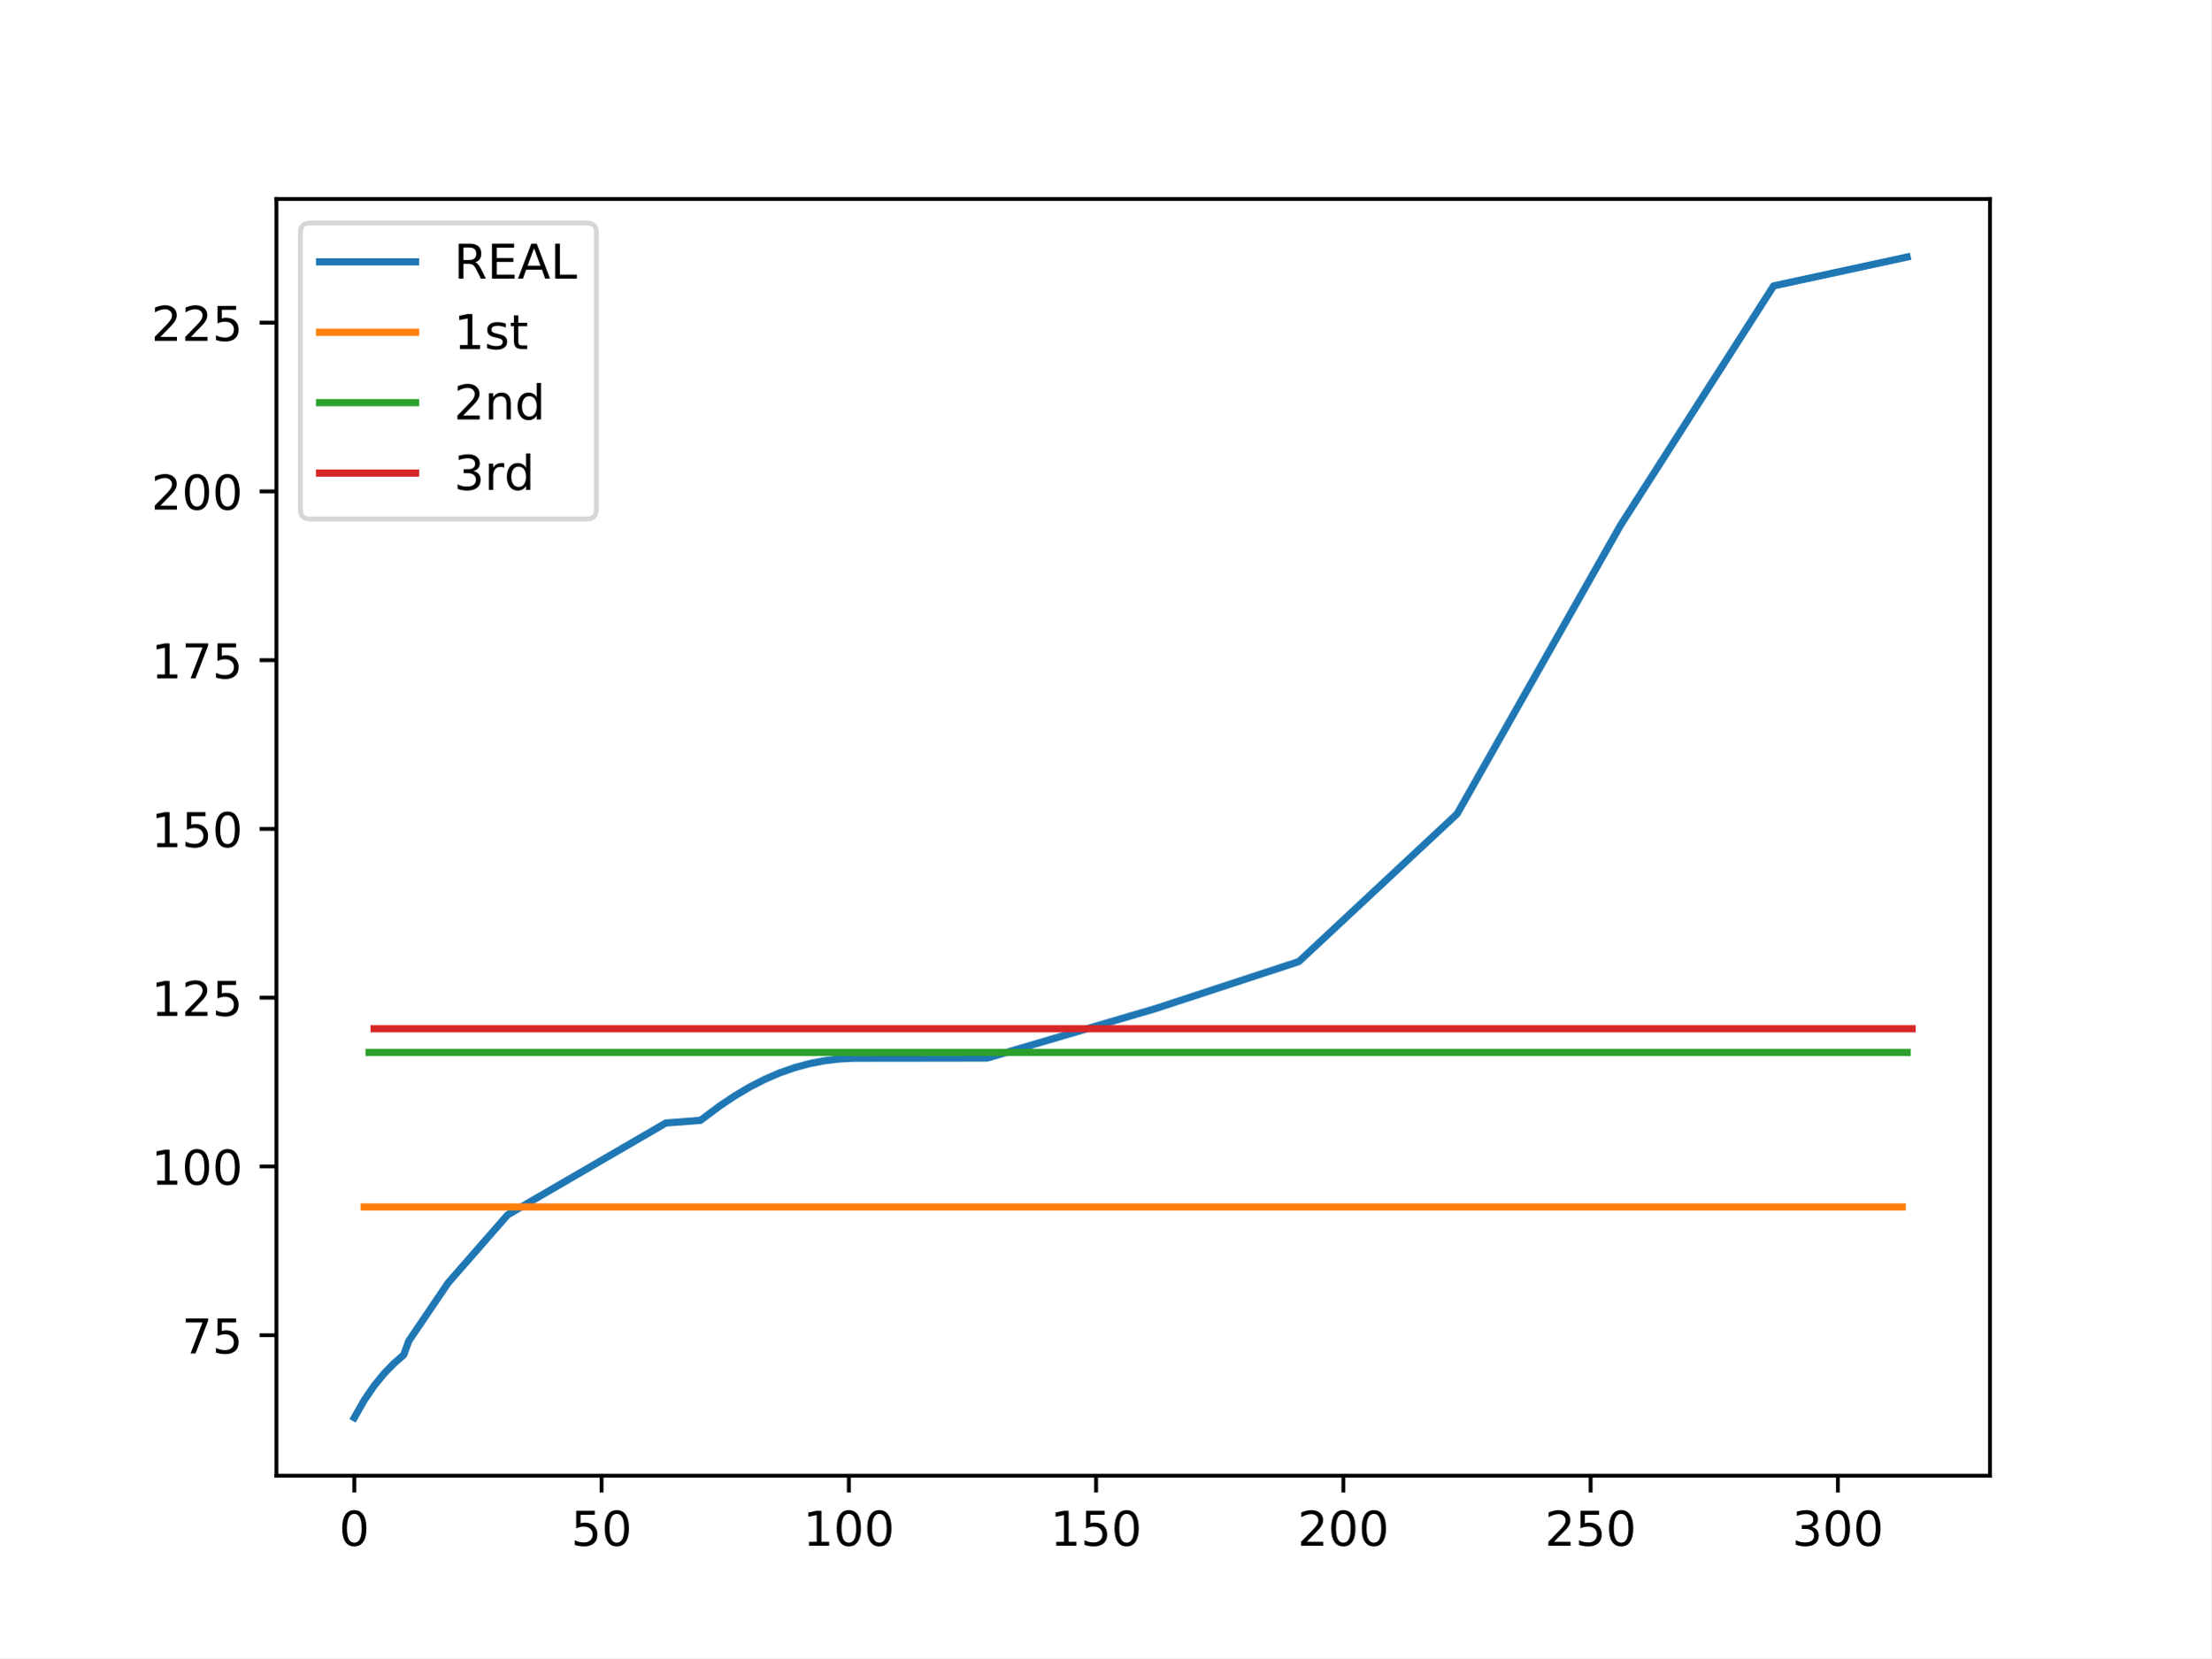
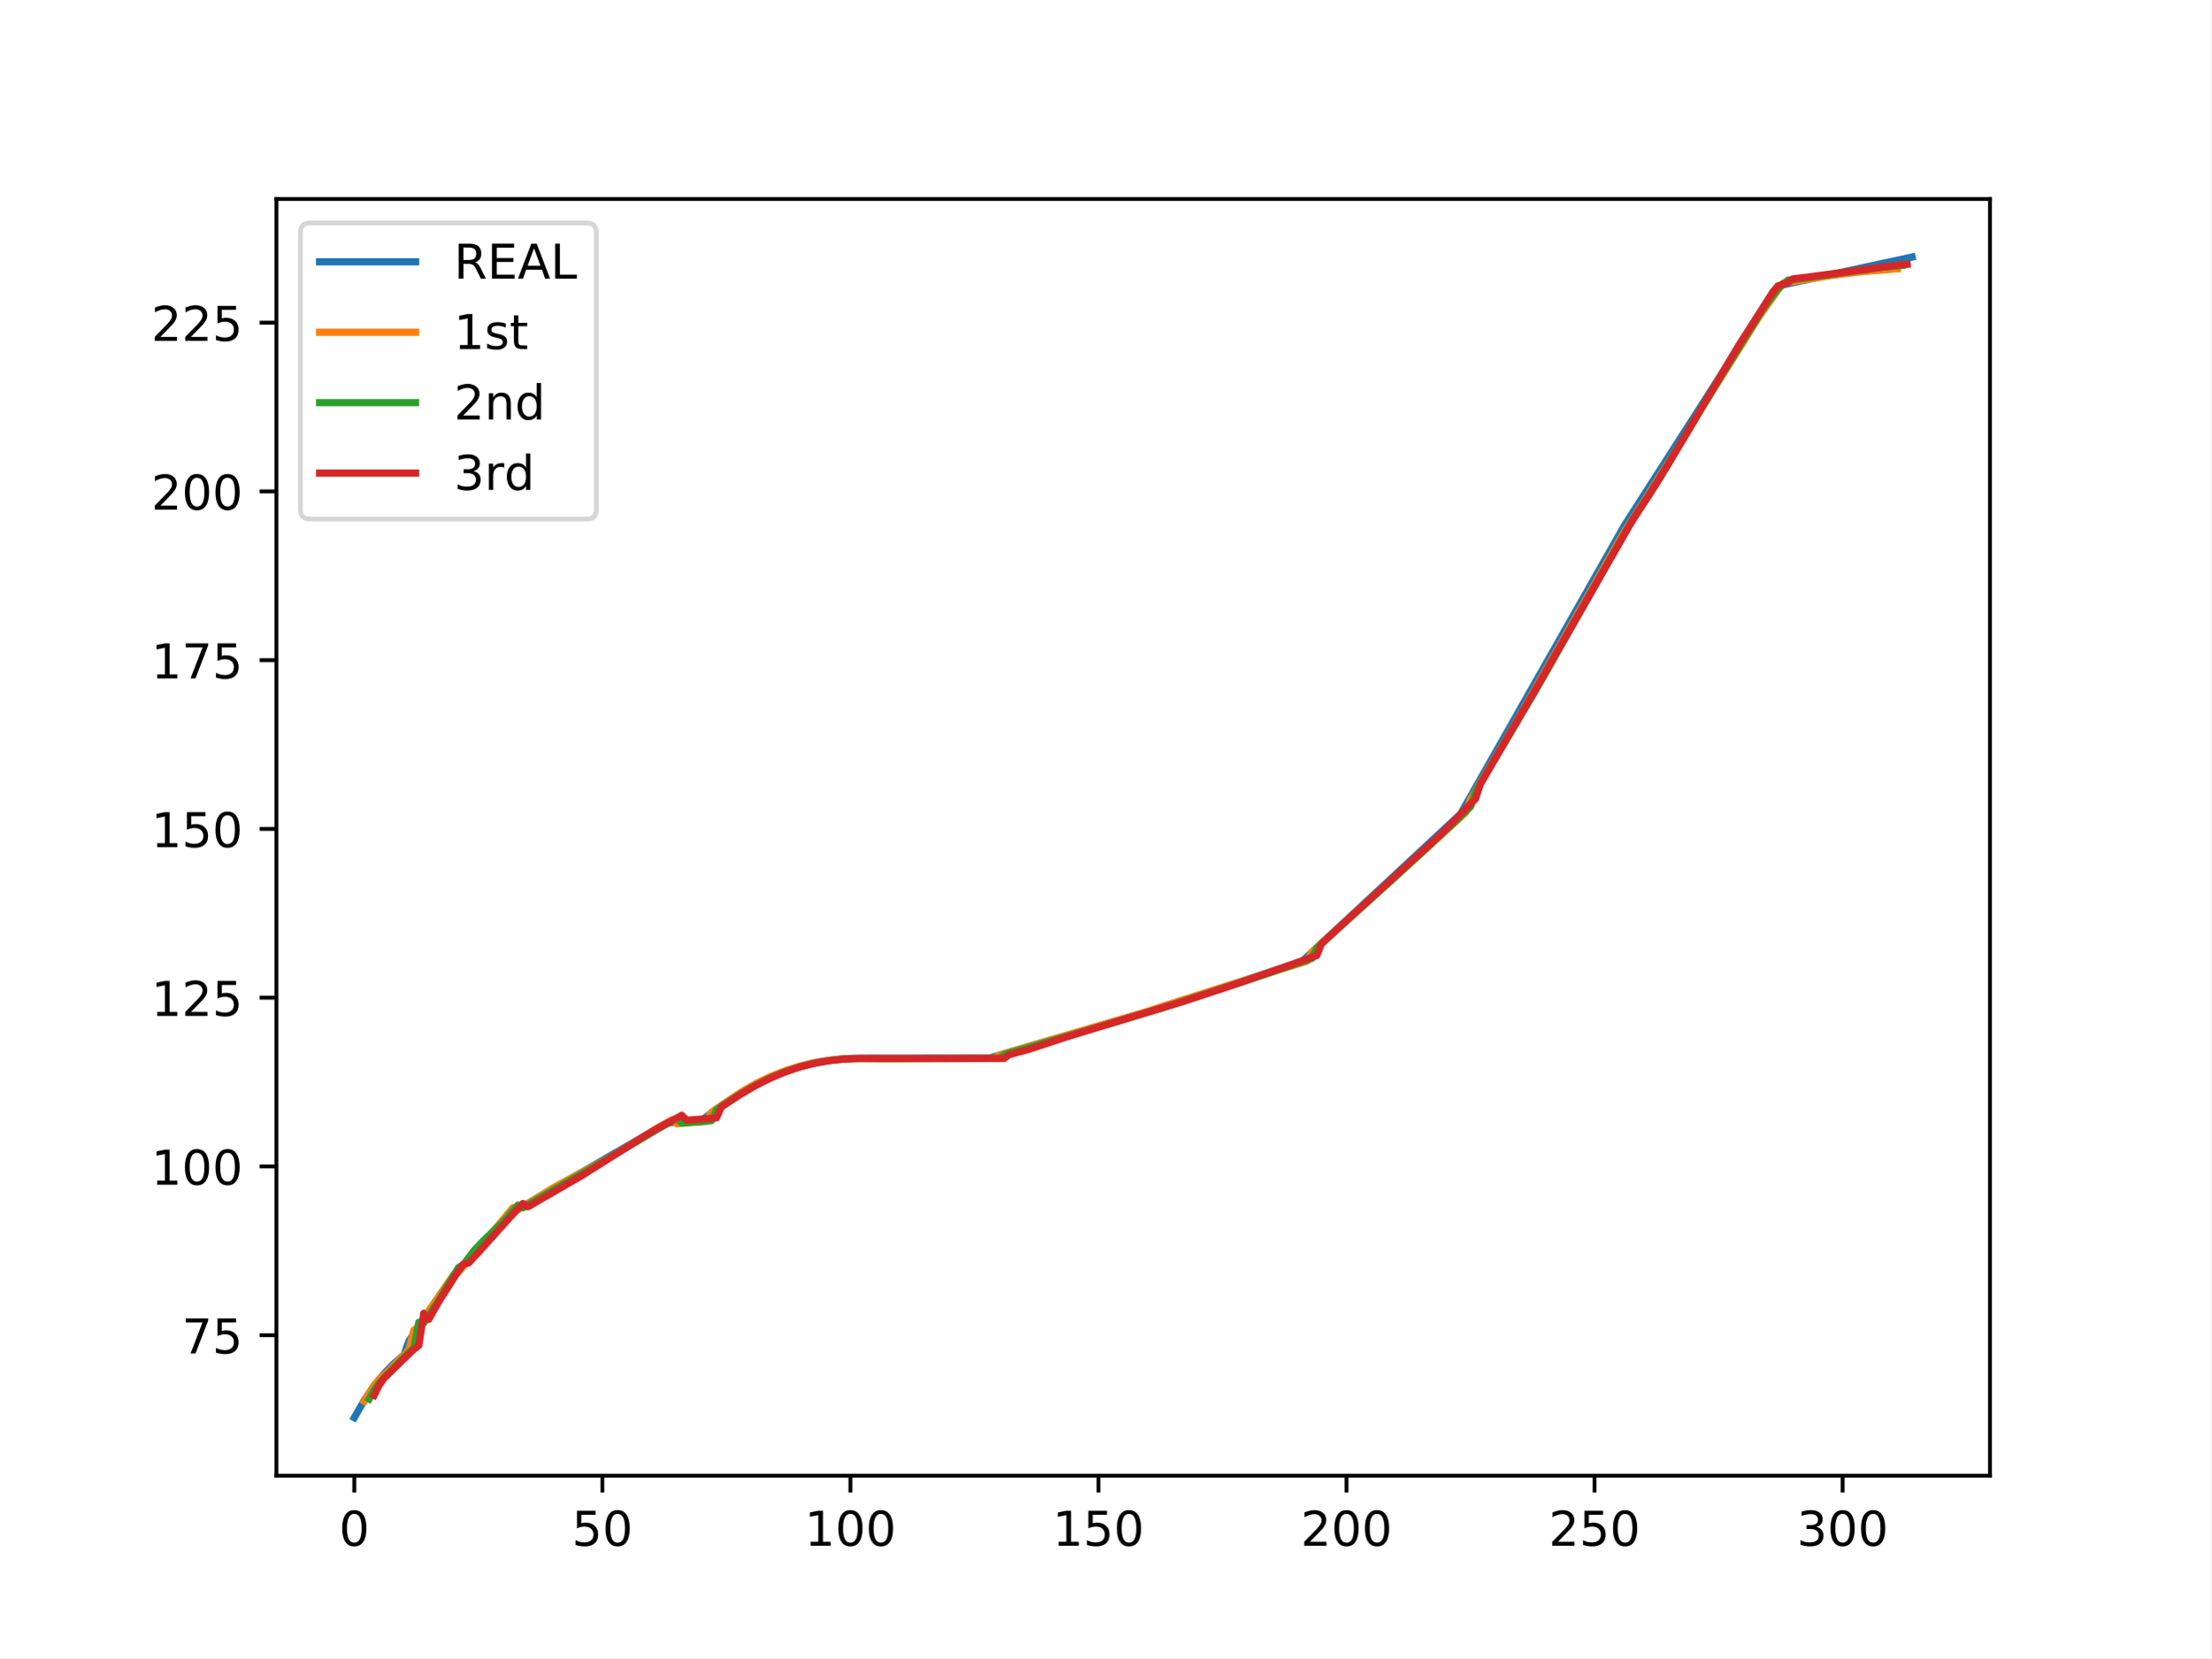
<svg xmlns="http://www.w3.org/2000/svg" xmlns:xlink="http://www.w3.org/1999/xlink" height="345.6pt" version="1.1" viewBox="0 0 460.8 345.6" width="460.8pt">
  <defs>
    <style type="text/css">
*{stroke-linecap:butt;stroke-linejoin:round;}
  </style>
  </defs>
  <g id="figure_1">
    <g id="patch_1">
      <path d="M 0 345.6  L 460.8 345.6  L 460.8 0  L 0 0  z " style="fill:#ffffff;" />
    </g>
    <g id="axes_1">
      <g id="patch_2">
        <path d="M 57.6 307.584  L 414.72 307.584  L 414.72 41.472  L 57.6 41.472  z " style="fill:#ffffff;" />
      </g>
      <g id="matplotlib.axis_1">
        <g id="xtick_1">
          <g id="line2d_1">
            <defs>
-               <path d="M 0 0  L 0 3.5  " id="md659ec63c7" style="stroke:#000000;stroke-width:0.8;" />
-             </defs>
-             <g>
-               <use style="stroke:#000000;stroke-width:0.8;" x="73.833" xlink:href="#md659ec63c7" y="307.584" />
+               <path d="M 0 0  L 0 3.5  " id="m92371dd699" style="stroke:#000000;stroke-width:0.8;" />
+             </defs>
+             <g>
+               <use style="stroke:#000000;stroke-width:0.8;" x="73.833" xlink:href="#m92371dd699" y="307.584" />
            </g>
          </g>
          <g id="text_1">
            <defs>
              <path d="M 31.781 66.406  Q 24.172 66.406 20.328 58.906  Q 16.5 51.422 16.5 36.375  Q 16.5 21.391 20.328 13.891  Q 24.172 6.391 31.781 6.391  Q 39.453 6.391 43.281 13.891  Q 47.125 21.391 47.125 36.375  Q 47.125 51.422 43.281 58.906  Q 39.453 66.406 31.781 66.406  z M 31.781 74.219  Q 44.047 74.219 50.516 64.516  Q 56.984 54.828 56.984 36.375  Q 56.984 17.969 50.516 8.266  Q 44.047 -1.422 31.781 -1.422  Q 19.531 -1.422 13.062 8.266  Q 6.594 17.969 6.594 36.375  Q 6.594 54.828 13.062 64.516  Q 19.531 74.219 31.781 74.219  z " id="DejaVuSans-30" />
            </defs>
            <g transform="translate(70.65148 322.1824)scale(0.1 -0.1)">
              <use xlink:href="#DejaVuSans-30" />
            </g>
          </g>
        </g>
        <g id="xtick_2">
          <g id="line2d_2">
            <g>
-               <use style="stroke:#000000;stroke-width:0.8;" x="125.365" xlink:href="#md659ec63c7" y="307.584" />
+               <use style="stroke:#000000;stroke-width:0.8;" x="125.529" xlink:href="#m92371dd699" y="307.584" />
            </g>
          </g>
          <g id="text_2">
            <defs>
              <path d="M 10.797 72.906  L 49.516 72.906  L 49.516 64.594  L 19.828 64.594  L 19.828 46.734  Q 21.969 47.469 24.109 47.828  Q 26.266 48.188 28.422 48.188  Q 40.625 48.188 47.75 41.5  Q 54.891 34.812 54.891 23.391  Q 54.891 11.625 47.562 5.094  Q 40.234 -1.422 26.906 -1.422  Q 22.312 -1.422 17.547 -0.641  Q 12.797 0.141 7.719 1.703  L 7.719 11.625  Q 12.109 9.234 16.797 8.062  Q 21.484 6.891 26.703 6.891  Q 35.156 6.891 40.078 11.328  Q 45.016 15.766 45.016 23.391  Q 45.016 31 40.078 35.438  Q 35.156 39.891 26.703 39.891  Q 22.75 39.891 18.812 39.016  Q 14.891 38.141 10.797 36.281  z " id="DejaVuSans-35" />
            </defs>
-             <g transform="translate(119.0027 322.1824)scale(0.1 -0.1)">
+             <g transform="translate(119.1668 322.1824)scale(0.1 -0.1)">
              <use xlink:href="#DejaVuSans-35" />
              <use x="63.623" xlink:href="#DejaVuSans-30" />
            </g>
          </g>
        </g>
        <g id="xtick_3">
          <g id="line2d_3">
            <g>
-               <use style="stroke:#000000;stroke-width:0.8;" x="176.898" xlink:href="#md659ec63c7" y="307.584" />
+               <use style="stroke:#000000;stroke-width:0.8;" x="177.226" xlink:href="#m92371dd699" y="307.584" />
            </g>
          </g>
          <g id="text_3">
            <defs>
              <path d="M 12.406 8.297  L 28.516 8.297  L 28.516 63.922  L 10.984 60.406  L 10.984 69.391  L 28.422 72.906  L 38.281 72.906  L 38.281 8.297  L 54.391 8.297  L 54.391 0  L 12.406 0  z " id="DejaVuSans-31" />
            </defs>
-             <g transform="translate(167.3539 322.1824)scale(0.1 -0.1)">
+             <g transform="translate(167.6821 322.1824)scale(0.1 -0.1)">
              <use xlink:href="#DejaVuSans-31" />
              <use x="63.623" xlink:href="#DejaVuSans-30" />
              <use x="127.246" xlink:href="#DejaVuSans-30" />
            </g>
          </g>
        </g>
        <g id="xtick_4">
          <g id="line2d_4">
            <g>
-               <use style="stroke:#000000;stroke-width:0.8;" x="228.43" xlink:href="#md659ec63c7" y="307.584" />
+               <use style="stroke:#000000;stroke-width:0.8;" x="228.922" xlink:href="#m92371dd699" y="307.584" />
            </g>
          </g>
          <g id="text_4">
-             <g transform="translate(218.8864 322.1824)scale(0.1 -0.1)">
+             <g transform="translate(219.3787 322.1824)scale(0.1 -0.1)">
              <use xlink:href="#DejaVuSans-31" />
              <use x="63.623" xlink:href="#DejaVuSans-35" />
              <use x="127.246" xlink:href="#DejaVuSans-30" />
            </g>
          </g>
        </g>
        <g id="xtick_5">
          <g id="line2d_5">
            <g>
-               <use style="stroke:#000000;stroke-width:0.8;" x="279.963" xlink:href="#md659ec63c7" y="307.584" />
+               <use style="stroke:#000000;stroke-width:0.8;" x="280.619" xlink:href="#m92371dd699" y="307.584" />
            </g>
          </g>
          <g id="text_5">
            <defs>
              <path d="M 19.188 8.297  L 53.609 8.297  L 53.609 0  L 7.328 0  L 7.328 8.297  Q 12.938 14.109 22.625 23.891  Q 32.328 33.688 34.812 36.531  Q 39.547 41.844 41.422 45.531  Q 43.312 49.219 43.312 52.781  Q 43.312 58.594 39.234 62.25  Q 35.156 65.922 28.609 65.922  Q 23.969 65.922 18.812 64.312  Q 13.672 62.703 7.812 59.422  L 7.812 69.391  Q 13.766 71.781 18.938 73  Q 24.125 74.219 28.422 74.219  Q 39.75 74.219 46.484 68.547  Q 53.219 62.891 53.219 53.422  Q 53.219 48.922 51.531 44.891  Q 49.859 40.875 45.406 35.406  Q 44.188 33.984 37.641 27.219  Q 31.109 20.453 19.188 8.297  z " id="DejaVuSans-32" />
            </defs>
-             <g transform="translate(270.4188 322.1824)scale(0.1 -0.1)">
+             <g transform="translate(271.0753 322.1824)scale(0.1 -0.1)">
              <use xlink:href="#DejaVuSans-32" />
              <use x="63.623" xlink:href="#DejaVuSans-30" />
              <use x="127.246" xlink:href="#DejaVuSans-30" />
            </g>
          </g>
        </g>
        <g id="xtick_6">
          <g id="line2d_6">
            <g>
-               <use style="stroke:#000000;stroke-width:0.8;" x="331.495" xlink:href="#md659ec63c7" y="307.584" />
+               <use style="stroke:#000000;stroke-width:0.8;" x="332.316" xlink:href="#m92371dd699" y="307.584" />
            </g>
          </g>
          <g id="text_6">
-             <g transform="translate(321.9513 322.1824)scale(0.1 -0.1)">
+             <g transform="translate(322.7719 322.1824)scale(0.1 -0.1)">
              <use xlink:href="#DejaVuSans-32" />
              <use x="63.623" xlink:href="#DejaVuSans-35" />
              <use x="127.246" xlink:href="#DejaVuSans-30" />
            </g>
          </g>
        </g>
        <g id="xtick_7">
          <g id="line2d_7">
            <g>
-               <use style="stroke:#000000;stroke-width:0.8;" x="383.028" xlink:href="#md659ec63c7" y="307.584" />
+               <use style="stroke:#000000;stroke-width:0.8;" x="384.012" xlink:href="#m92371dd699" y="307.584" />
            </g>
          </g>
          <g id="text_7">
            <defs>
              <path d="M 40.578 39.312  Q 47.656 37.797 51.625 33  Q 55.609 28.219 55.609 21.188  Q 55.609 10.406 48.188 4.484  Q 40.766 -1.422 27.094 -1.422  Q 22.516 -1.422 17.656 -0.516  Q 12.797 0.391 7.625 2.203  L 7.625 11.719  Q 11.719 9.328 16.594 8.109  Q 21.484 6.891 26.812 6.891  Q 36.078 6.891 40.938 10.547  Q 45.797 14.203 45.797 21.188  Q 45.797 27.641 41.281 31.266  Q 36.766 34.906 28.719 34.906  L 20.219 34.906  L 20.219 43.016  L 29.109 43.016  Q 36.375 43.016 40.234 45.922  Q 44.094 48.828 44.094 54.297  Q 44.094 59.906 40.109 62.906  Q 36.141 65.922 28.719 65.922  Q 24.656 65.922 20.016 65.031  Q 15.375 64.156 9.812 62.312  L 9.812 71.094  Q 15.438 72.656 20.344 73.438  Q 25.25 74.219 29.594 74.219  Q 40.828 74.219 47.359 69.109  Q 53.906 64.016 53.906 55.328  Q 53.906 49.266 50.438 45.094  Q 46.969 40.922 40.578 39.312  z " id="DejaVuSans-33" />
            </defs>
-             <g transform="translate(373.4838 322.1824)scale(0.1 -0.1)">
+             <g transform="translate(374.4685 322.1824)scale(0.1 -0.1)">
              <use xlink:href="#DejaVuSans-33" />
              <use x="63.623" xlink:href="#DejaVuSans-30" />
              <use x="127.246" xlink:href="#DejaVuSans-30" />
            </g>
          </g>
        </g>
      </g>
      <g id="matplotlib.axis_2">
        <g id="ytick_1">
          <g id="line2d_8">
            <defs>
-               <path d="M 0 0  L -3.5 0  " id="m74ac4f3c0f" style="stroke:#000000;stroke-width:0.8;" />
-             </defs>
-             <g>
-               <use style="stroke:#000000;stroke-width:0.8;" x="57.6" xlink:href="#m74ac4f3c0f" y="278.305" />
+               <path d="M 0 0  L -3.5 0  " id="m90fa2926c7" style="stroke:#000000;stroke-width:0.8;" />
+             </defs>
+             <g>
+               <use style="stroke:#000000;stroke-width:0.8;" x="57.6" xlink:href="#m90fa2926c7" y="278.305" />
            </g>
          </g>
          <g id="text_8">
            <defs>
              <path d="M 8.203 72.906  L 55.078 72.906  L 55.078 68.703  L 28.609 0  L 18.312 0  L 43.219 64.594  L 8.203 64.594  z " id="DejaVuSans-37" />
            </defs>
            <g transform="translate(37.875 282.1045)scale(0.1 -0.1)">
              <use xlink:href="#DejaVuSans-37" />
              <use x="63.623" xlink:href="#DejaVuSans-35" />
            </g>
          </g>
        </g>
        <g id="ytick_2">
          <g id="line2d_9">
            <g>
-               <use style="stroke:#000000;stroke-width:0.8;" x="57.6" xlink:href="#m74ac4f3c0f" y="243.128" />
+               <use style="stroke:#000000;stroke-width:0.8;" x="57.6" xlink:href="#m90fa2926c7" y="243.128" />
            </g>
          </g>
          <g id="text_9">
            <g transform="translate(31.5125 246.9269)scale(0.1 -0.1)">
              <use xlink:href="#DejaVuSans-31" />
              <use x="63.623" xlink:href="#DejaVuSans-30" />
              <use x="127.246" xlink:href="#DejaVuSans-30" />
            </g>
          </g>
        </g>
        <g id="ytick_3">
          <g id="line2d_10">
            <g>
-               <use style="stroke:#000000;stroke-width:0.8;" x="57.6" xlink:href="#m74ac4f3c0f" y="207.95" />
+               <use style="stroke:#000000;stroke-width:0.8;" x="57.6" xlink:href="#m90fa2926c7" y="207.95" />
            </g>
          </g>
          <g id="text_10">
            <g transform="translate(31.5125 211.7492)scale(0.1 -0.1)">
              <use xlink:href="#DejaVuSans-31" />
              <use x="63.623" xlink:href="#DejaVuSans-32" />
              <use x="127.246" xlink:href="#DejaVuSans-35" />
            </g>
          </g>
        </g>
        <g id="ytick_4">
          <g id="line2d_11">
            <g>
-               <use style="stroke:#000000;stroke-width:0.8;" x="57.6" xlink:href="#m74ac4f3c0f" y="172.772" />
+               <use style="stroke:#000000;stroke-width:0.8;" x="57.6" xlink:href="#m90fa2926c7" y="172.772" />
            </g>
          </g>
          <g id="text_11">
            <g transform="translate(31.5125 176.5716)scale(0.1 -0.1)">
              <use xlink:href="#DejaVuSans-31" />
              <use x="63.623" xlink:href="#DejaVuSans-35" />
              <use x="127.246" xlink:href="#DejaVuSans-30" />
            </g>
          </g>
        </g>
        <g id="ytick_5">
          <g id="line2d_12">
            <g>
-               <use style="stroke:#000000;stroke-width:0.8;" x="57.6" xlink:href="#m74ac4f3c0f" y="137.595" />
+               <use style="stroke:#000000;stroke-width:0.8;" x="57.6" xlink:href="#m90fa2926c7" y="137.595" />
            </g>
          </g>
          <g id="text_12">
            <g transform="translate(31.5125 141.3939)scale(0.1 -0.1)">
              <use xlink:href="#DejaVuSans-31" />
              <use x="63.623" xlink:href="#DejaVuSans-37" />
              <use x="127.246" xlink:href="#DejaVuSans-35" />
            </g>
          </g>
        </g>
        <g id="ytick_6">
          <g id="line2d_13">
            <g>
-               <use style="stroke:#000000;stroke-width:0.8;" x="57.6" xlink:href="#m74ac4f3c0f" y="102.417" />
+               <use style="stroke:#000000;stroke-width:0.8;" x="57.6" xlink:href="#m90fa2926c7" y="102.417" />
            </g>
          </g>
          <g id="text_13">
            <g transform="translate(31.5125 106.2163)scale(0.1 -0.1)">
              <use xlink:href="#DejaVuSans-32" />
              <use x="63.623" xlink:href="#DejaVuSans-30" />
              <use x="127.246" xlink:href="#DejaVuSans-30" />
            </g>
          </g>
        </g>
        <g id="ytick_7">
          <g id="line2d_14">
            <g>
-               <use style="stroke:#000000;stroke-width:0.8;" x="57.6" xlink:href="#m74ac4f3c0f" y="67.239" />
+               <use style="stroke:#000000;stroke-width:0.8;" x="57.6" xlink:href="#m90fa2926c7" y="67.239" />
            </g>
          </g>
          <g id="text_14">
            <g transform="translate(31.5125 71.03859)scale(0.1 -0.1)">
              <use xlink:href="#DejaVuSans-32" />
              <use x="63.623" xlink:href="#DejaVuSans-32" />
              <use x="127.246" xlink:href="#DejaVuSans-35" />
            </g>
          </g>
        </g>
      </g>
      <g id="line2d_15">
-         <path clip-path="url(#p1a4a6ce6e2)" d="M 73.833 295.488  L 75.894 291.862  L 77.955 288.843  L 80.017 286.322  L 82.078 284.203  L 84.139 282.4  L 85.17 279.523  L 93.415 267.358  L 105.783 253.221  L 138.764 234.071  L 145.978 233.516  L 150.101 230.437  L 153.193 228.377  L 156.285 226.55  L 159.377 224.965  L 162.469 223.629  L 165.561 222.543  L 168.652 221.704  L 171.744 221.103  L 174.836 220.729  L 177.928 220.566  L 189.265 220.556  L 205.756 220.529  L 240.798 210.228  L 270.687 200.423  L 303.668 169.639  L 337.679 109.556  L 369.629 59.583  L 397.457 53.568  L 397.457 53.568  " style="fill:none;stroke:#1f77b4;stroke-linecap:square;stroke-width:1.5;" />
+         <path clip-path="url(#p53aa418a57)" d="M 73.833 295.488  L 75.901 291.862  L 77.968 288.843  L 80.036 286.322  L 82.104 284.203  L 84.172 282.4  L 85.206 279.523  L 93.477 267.358  L 105.885 253.221  L 138.97 234.071  L 146.208 233.516  L 150.344 230.437  L 153.445 228.377  L 156.547 226.55  L 159.649 224.965  L 162.751 223.629  L 165.853 222.543  L 168.954 221.704  L 172.056 221.103  L 175.158 220.729  L 178.26 220.566  L 189.633 220.556  L 206.176 220.529  L 241.33 210.228  L 271.314 200.423  L 304.399 169.639  L 338.519 109.556  L 370.571 59.583  L 398.487 53.568  L 398.487 53.568  " style="fill:none;stroke:#1f77b4;stroke-linecap:square;stroke-width:1.5;" />
      </g>
      <g id="line2d_16">
-         <path clip-path="url(#p1a4a6ce6e2)" d="M 75.894 251.563  L 396.426 251.563  L 396.426 251.563  " style="fill:none;stroke:#ff7f0e;stroke-linecap:square;stroke-width:1.5;" />
+         <path clip-path="url(#p53aa418a57)" d="M 75.901 292.049  L 77.968 288.718  L 79.002 287.505  L 81.07 285.679  L 83.138 283.438  L 85.206 281.34  L 86.24 277.234  L 87.274 276.581  L 89.342 273.204  L 94.511 265.731  L 95.545 265.141  L 99.681 260.206  L 103.817 255.398  L 106.919 251.689  L 107.952 252.127  L 115.19 247.633  L 119.326 245.371  L 126.563 241.545  L 130.699 239.042  L 136.903 235.148  L 140.004 233.422  L 141.038 234.226  L 147.242 233.729  L 148.276 231.826  L 154.479 227.609  L 157.581 225.818  L 160.683 224.331  L 163.785 223.122  L 166.887 222.167  L 169.988 221.451  L 173.09 220.964  L 176.192 220.694  L 179.294 220.628  L 186.531 220.662  L 207.21 220.597  L 208.244 219.908  L 239.262 210.777  L 242.364 209.718  L 255.805 205.448  L 272.348 200.347  L 273.382 198.432  L 296.128 177.91  L 305.433 169.357  L 306.467 166.596  L 315.773 150.837  L 338.519 110.803  L 342.655 104.405  L 351.96 89.618  L 355.062 84.403  L 363.334 71.242  L 366.435 66.223  L 369.537 61.846  L 371.605 59.017  L 374.707 58.518  L 381.944 57.359  L 388.148 56.606  L 394.352 56.102  L 395.385 56.04  L 395.385 56.04  " style="fill:none;stroke:#ff7f0e;stroke-linecap:square;stroke-width:1.5;" />
      </g>
      <g id="line2d_17">
-         <path clip-path="url(#p1a4a6ce6e2)" d="M 76.925 219.36  L 397.457 219.36  L 397.457 219.36  " style="fill:none;stroke:#2ca02c;stroke-linecap:square;stroke-width:1.5;" />
+         <path clip-path="url(#p53aa418a57)" d="M 76.935 291.603  L 77.968 289.76  L 79.002 288.245  L 83.138 283.959  L 85.206 281.871  L 86.24 281.014  L 87.274 275.599  L 88.308 275.755  L 91.41 271.018  L 95.545 264.194  L 96.579 263.575  L 98.647 260.809  L 100.715 258.616  L 104.851 254.658  L 107.952 251.158  L 108.986 251.734  L 115.19 248.087  L 125.529 242.193  L 136.903 235.431  L 141.038 233.097  L 142.072 234.105  L 148.276 233.594  L 149.31 231.332  L 153.445 228.569  L 156.547 226.71  L 159.649 225.093  L 162.751 223.735  L 165.853 222.635  L 168.954 221.788  L 172.056 221.184  L 175.158 220.808  L 178.26 220.644  L 183.429 220.694  L 208.244 220.616  L 209.278 219.796  L 232.024 213.176  L 242.364 210.049  L 262.008 203.643  L 273.382 199.771  L 274.415 197.628  L 279.585 192.896  L 290.958 182.617  L 303.366 171.146  L 306.467 168.148  L 307.501 165.074  L 311.637 158.027  L 319.908 144.142  L 339.553 109.493  L 345.757 99.942  L 348.859 94.69  L 352.994 87.738  L 359.198 77.575  L 363.334 70.92  L 367.469 64.334  L 369.537 61.478  L 370.571 60.168  L 372.639 58.376  L 375.741 58.03  L 384.012 56.848  L 392.284 55.717  L 396.419 55.332  L 396.419 55.332  " style="fill:none;stroke:#2ca02c;stroke-linecap:square;stroke-width:1.5;" />
      </g>
      <g id="line2d_18">
-         <path clip-path="url(#p1a4a6ce6e2)" d="M 77.955 214.424  L 398.487 214.424  L 398.487 214.424  " style="fill:none;stroke:#d62728;stroke-linecap:square;stroke-width:1.5;" />
+         <path clip-path="url(#p53aa418a57)" d="M 77.968 290.859  L 79.002 288.719  L 80.036 287.277  L 84.172 283.236  L 86.24 281.238  L 87.274 280.469  L 88.308 273.724  L 89.342 275.001  L 91.41 271.377  L 95.545 264.877  L 96.579 263.479  L 97.613 263.277  L 99.681 261.083  L 105.885 254.166  L 108.986 250.837  L 110.02 251.533  L 121.394 244.958  L 129.665 239.718  L 133.801 237.115  L 136.903 235.252  L 142.072 232.463  L 143.106 233.486  L 149.31 233.012  L 150.344 230.72  L 154.479 227.999  L 157.581 226.195  L 160.683 224.644  L 163.785 223.358  L 166.887 222.331  L 169.988 221.56  L 173.09 221.035  L 176.192 220.73  L 179.294 220.613  L 209.278 220.606  L 210.312 219.83  L 214.447 218.716  L 221.685 216.326  L 228.922 214.076  L 246.499 208.767  L 257.873 205.007  L 270.28 200.629  L 274.415 199.169  L 275.449 196.619  L 281.653 190.93  L 300.264 173.887  L 304.399 169.689  L 307.501 166.483  L 308.535 163.393  L 319.908 143.874  L 339.553 109.587  L 340.587 107.853  L 343.689 103.151  L 347.825 96.493  L 358.164 79.02  L 362.3 72.08  L 369.537 60.747  L 370.571 59.578  L 372.639 58.874  L 373.673 58.107  L 376.775 57.743  L 395.385 55.252  L 397.453 55.076  L 397.453 55.076  " style="fill:none;stroke:#d62728;stroke-linecap:square;stroke-width:1.5;" />
      </g>
      <g id="patch_3">
        <path d="M 57.6 307.584  L 57.6 41.472  " style="fill:none;stroke:#000000;stroke-linecap:square;stroke-linejoin:miter;stroke-width:0.8;" />
      </g>
      <g id="patch_4">
        <path d="M 414.72 307.584  L 414.72 41.472  " style="fill:none;stroke:#000000;stroke-linecap:square;stroke-linejoin:miter;stroke-width:0.8;" />
      </g>
      <g id="patch_5">
        <path d="M 57.6 307.584  L 414.72 307.584  " style="fill:none;stroke:#000000;stroke-linecap:square;stroke-linejoin:miter;stroke-width:0.8;" />
      </g>
      <g id="patch_6">
        <path d="M 57.6 41.472  L 414.72 41.472  " style="fill:none;stroke:#000000;stroke-linecap:square;stroke-linejoin:miter;stroke-width:0.8;" />
      </g>
      <g id="legend_1">
        <g id="patch_7">
          <path d="M 64.6 108.184  L 122.28 108.184  Q 124.28 108.184 124.28 106.184  L 124.28 48.472  Q 124.28 46.472 122.28 46.472  L 64.6 46.472  Q 62.6 46.472 62.6 48.472  L 62.6 106.184  Q 62.6 108.184 64.6 108.184  z " style="fill:#ffffff;opacity:0.8;stroke:#cccccc;stroke-linejoin:miter;" />
        </g>
        <g id="line2d_19">
          <path d="M 66.6 54.57  L 86.6 54.57  " style="fill:none;stroke:#1f77b4;stroke-linecap:square;stroke-width:1.5;" />
        </g>
        <g id="line2d_20" />
        <g id="text_15">
          <defs>
            <path d="M 44.391 34.188  Q 47.562 33.109 50.562 29.594  Q 53.562 26.078 56.594 19.922  L 66.609 0  L 56 0  L 46.688 18.703  Q 43.062 26.031 39.672 28.422  Q 36.281 30.812 30.422 30.812  L 19.672 30.812  L 19.672 0  L 9.812 0  L 9.812 72.906  L 32.078 72.906  Q 44.578 72.906 50.734 67.672  Q 56.891 62.453 56.891 51.906  Q 56.891 45.016 53.688 40.469  Q 50.484 35.938 44.391 34.188  z M 19.672 64.797  L 19.672 38.922  L 32.078 38.922  Q 39.203 38.922 42.844 42.219  Q 46.484 45.516 46.484 51.906  Q 46.484 58.297 42.844 61.547  Q 39.203 64.797 32.078 64.797  z " id="DejaVuSans-52" />
            <path d="M 9.812 72.906  L 55.906 72.906  L 55.906 64.594  L 19.672 64.594  L 19.672 43.016  L 54.391 43.016  L 54.391 34.719  L 19.672 34.719  L 19.672 8.297  L 56.781 8.297  L 56.781 0  L 9.812 0  z " id="DejaVuSans-45" />
            <path d="M 34.188 63.188  L 20.797 26.906  L 47.609 26.906  z M 28.609 72.906  L 39.797 72.906  L 67.578 0  L 57.328 0  L 50.688 18.703  L 17.828 18.703  L 11.188 0  L 0.781 0  z " id="DejaVuSans-41" />
            <path d="M 9.812 72.906  L 19.672 72.906  L 19.672 8.297  L 55.172 8.297  L 55.172 0  L 9.812 0  z " id="DejaVuSans-4c" />
          </defs>
          <g transform="translate(94.6 58.07044)scale(0.1 -0.1)">
            <use xlink:href="#DejaVuSans-52" />
            <use x="69.482" xlink:href="#DejaVuSans-45" />
            <use x="132.666" xlink:href="#DejaVuSans-41" />
            <use x="201.074" xlink:href="#DejaVuSans-4c" />
          </g>
        </g>
        <g id="line2d_21">
          <path d="M 66.6 69.249  L 86.6 69.249  " style="fill:none;stroke:#ff7f0e;stroke-linecap:square;stroke-width:1.5;" />
        </g>
        <g id="line2d_22" />
        <g id="text_16">
          <defs>
            <path d="M 44.281 53.078  L 44.281 44.578  Q 40.484 46.531 36.375 47.5  Q 32.281 48.484 27.875 48.484  Q 21.188 48.484 17.844 46.438  Q 14.5 44.391 14.5 40.281  Q 14.5 37.156 16.891 35.375  Q 19.281 33.594 26.516 31.984  L 29.594 31.297  Q 39.156 29.25 43.188 25.516  Q 47.219 21.781 47.219 15.094  Q 47.219 7.469 41.188 3.016  Q 35.156 -1.422 24.609 -1.422  Q 20.219 -1.422 15.453 -0.562  Q 10.688 0.297 5.422 2  L 5.422 11.281  Q 10.406 8.688 15.234 7.391  Q 20.062 6.109 24.812 6.109  Q 31.156 6.109 34.562 8.281  Q 37.984 10.453 37.984 14.406  Q 37.984 18.062 35.516 20.016  Q 33.062 21.969 24.703 23.781  L 21.578 24.516  Q 13.234 26.266 9.516 29.906  Q 5.812 33.547 5.812 39.891  Q 5.812 47.609 11.281 51.797  Q 16.75 56 26.812 56  Q 31.781 56 36.172 55.266  Q 40.578 54.547 44.281 53.078  z " id="DejaVuSans-73" />
            <path d="M 18.312 70.219  L 18.312 54.688  L 36.812 54.688  L 36.812 47.703  L 18.312 47.703  L 18.312 18.016  Q 18.312 11.328 20.141 9.422  Q 21.969 7.516 27.594 7.516  L 36.812 7.516  L 36.812 0  L 27.594 0  Q 17.188 0 13.234 3.875  Q 9.281 7.766 9.281 18.016  L 9.281 47.703  L 2.688 47.703  L 2.688 54.688  L 9.281 54.688  L 9.281 70.219  z " id="DejaVuSans-74" />
          </defs>
          <g transform="translate(94.6 72.74856)scale(0.1 -0.1)">
            <use xlink:href="#DejaVuSans-31" />
            <use x="63.623" xlink:href="#DejaVuSans-73" />
            <use x="115.723" xlink:href="#DejaVuSans-74" />
          </g>
        </g>
        <g id="line2d_23">
          <path d="M 66.6 83.927  L 86.6 83.927  " style="fill:none;stroke:#2ca02c;stroke-linecap:square;stroke-width:1.5;" />
        </g>
        <g id="line2d_24" />
        <g id="text_17">
          <defs>
            <path d="M 54.891 33.016  L 54.891 0  L 45.906 0  L 45.906 32.719  Q 45.906 40.484 42.875 44.328  Q 39.844 48.188 33.797 48.188  Q 26.516 48.188 22.312 43.547  Q 18.109 38.922 18.109 30.906  L 18.109 0  L 9.078 0  L 9.078 54.688  L 18.109 54.688  L 18.109 46.188  Q 21.344 51.125 25.703 53.562  Q 30.078 56 35.797 56  Q 45.219 56 50.047 50.172  Q 54.891 44.344 54.891 33.016  z " id="DejaVuSans-6e" />
            <path d="M 45.406 46.391  L 45.406 75.984  L 54.391 75.984  L 54.391 0  L 45.406 0  L 45.406 8.203  Q 42.578 3.328 38.25 0.953  Q 33.938 -1.422 27.875 -1.422  Q 17.969 -1.422 11.734 6.484  Q 5.516 14.406 5.516 27.297  Q 5.516 40.188 11.734 48.094  Q 17.969 56 27.875 56  Q 33.938 56 38.25 53.625  Q 42.578 51.266 45.406 46.391  z M 14.797 27.297  Q 14.797 17.391 18.875 11.75  Q 22.953 6.109 30.078 6.109  Q 37.203 6.109 41.297 11.75  Q 45.406 17.391 45.406 27.297  Q 45.406 37.203 41.297 42.844  Q 37.203 48.484 30.078 48.484  Q 22.953 48.484 18.875 42.844  Q 14.797 37.203 14.797 27.297  z " id="DejaVuSans-64" />
          </defs>
          <g transform="translate(94.6 87.42669)scale(0.1 -0.1)">
            <use xlink:href="#DejaVuSans-32" />
            <use x="63.623" xlink:href="#DejaVuSans-6e" />
            <use x="127.002" xlink:href="#DejaVuSans-64" />
          </g>
        </g>
        <g id="line2d_25">
          <path d="M 66.6 98.605  L 86.6 98.605  " style="fill:none;stroke:#d62728;stroke-linecap:square;stroke-width:1.5;" />
        </g>
        <g id="line2d_26" />
        <g id="text_18">
          <defs>
            <path d="M 41.109 46.297  Q 39.594 47.172 37.812 47.578  Q 36.031 48 33.891 48  Q 26.266 48 22.188 43.047  Q 18.109 38.094 18.109 28.812  L 18.109 0  L 9.078 0  L 9.078 54.688  L 18.109 54.688  L 18.109 46.188  Q 20.953 51.172 25.484 53.578  Q 30.031 56 36.531 56  Q 37.453 56 38.578 55.875  Q 39.703 55.766 41.062 55.516  z " id="DejaVuSans-72" />
          </defs>
          <g transform="translate(94.6 102.1048)scale(0.1 -0.1)">
            <use xlink:href="#DejaVuSans-33" />
            <use x="63.623" xlink:href="#DejaVuSans-72" />
            <use x="104.721" xlink:href="#DejaVuSans-64" />
          </g>
        </g>
      </g>
    </g>
  </g>
  <defs>
-     <clipPath id="p1a4a6ce6e2">
+     <clipPath id="p53aa418a57">
      <rect height="266.112" width="357.12" x="57.6" y="41.472" />
    </clipPath>
  </defs>
</svg>
